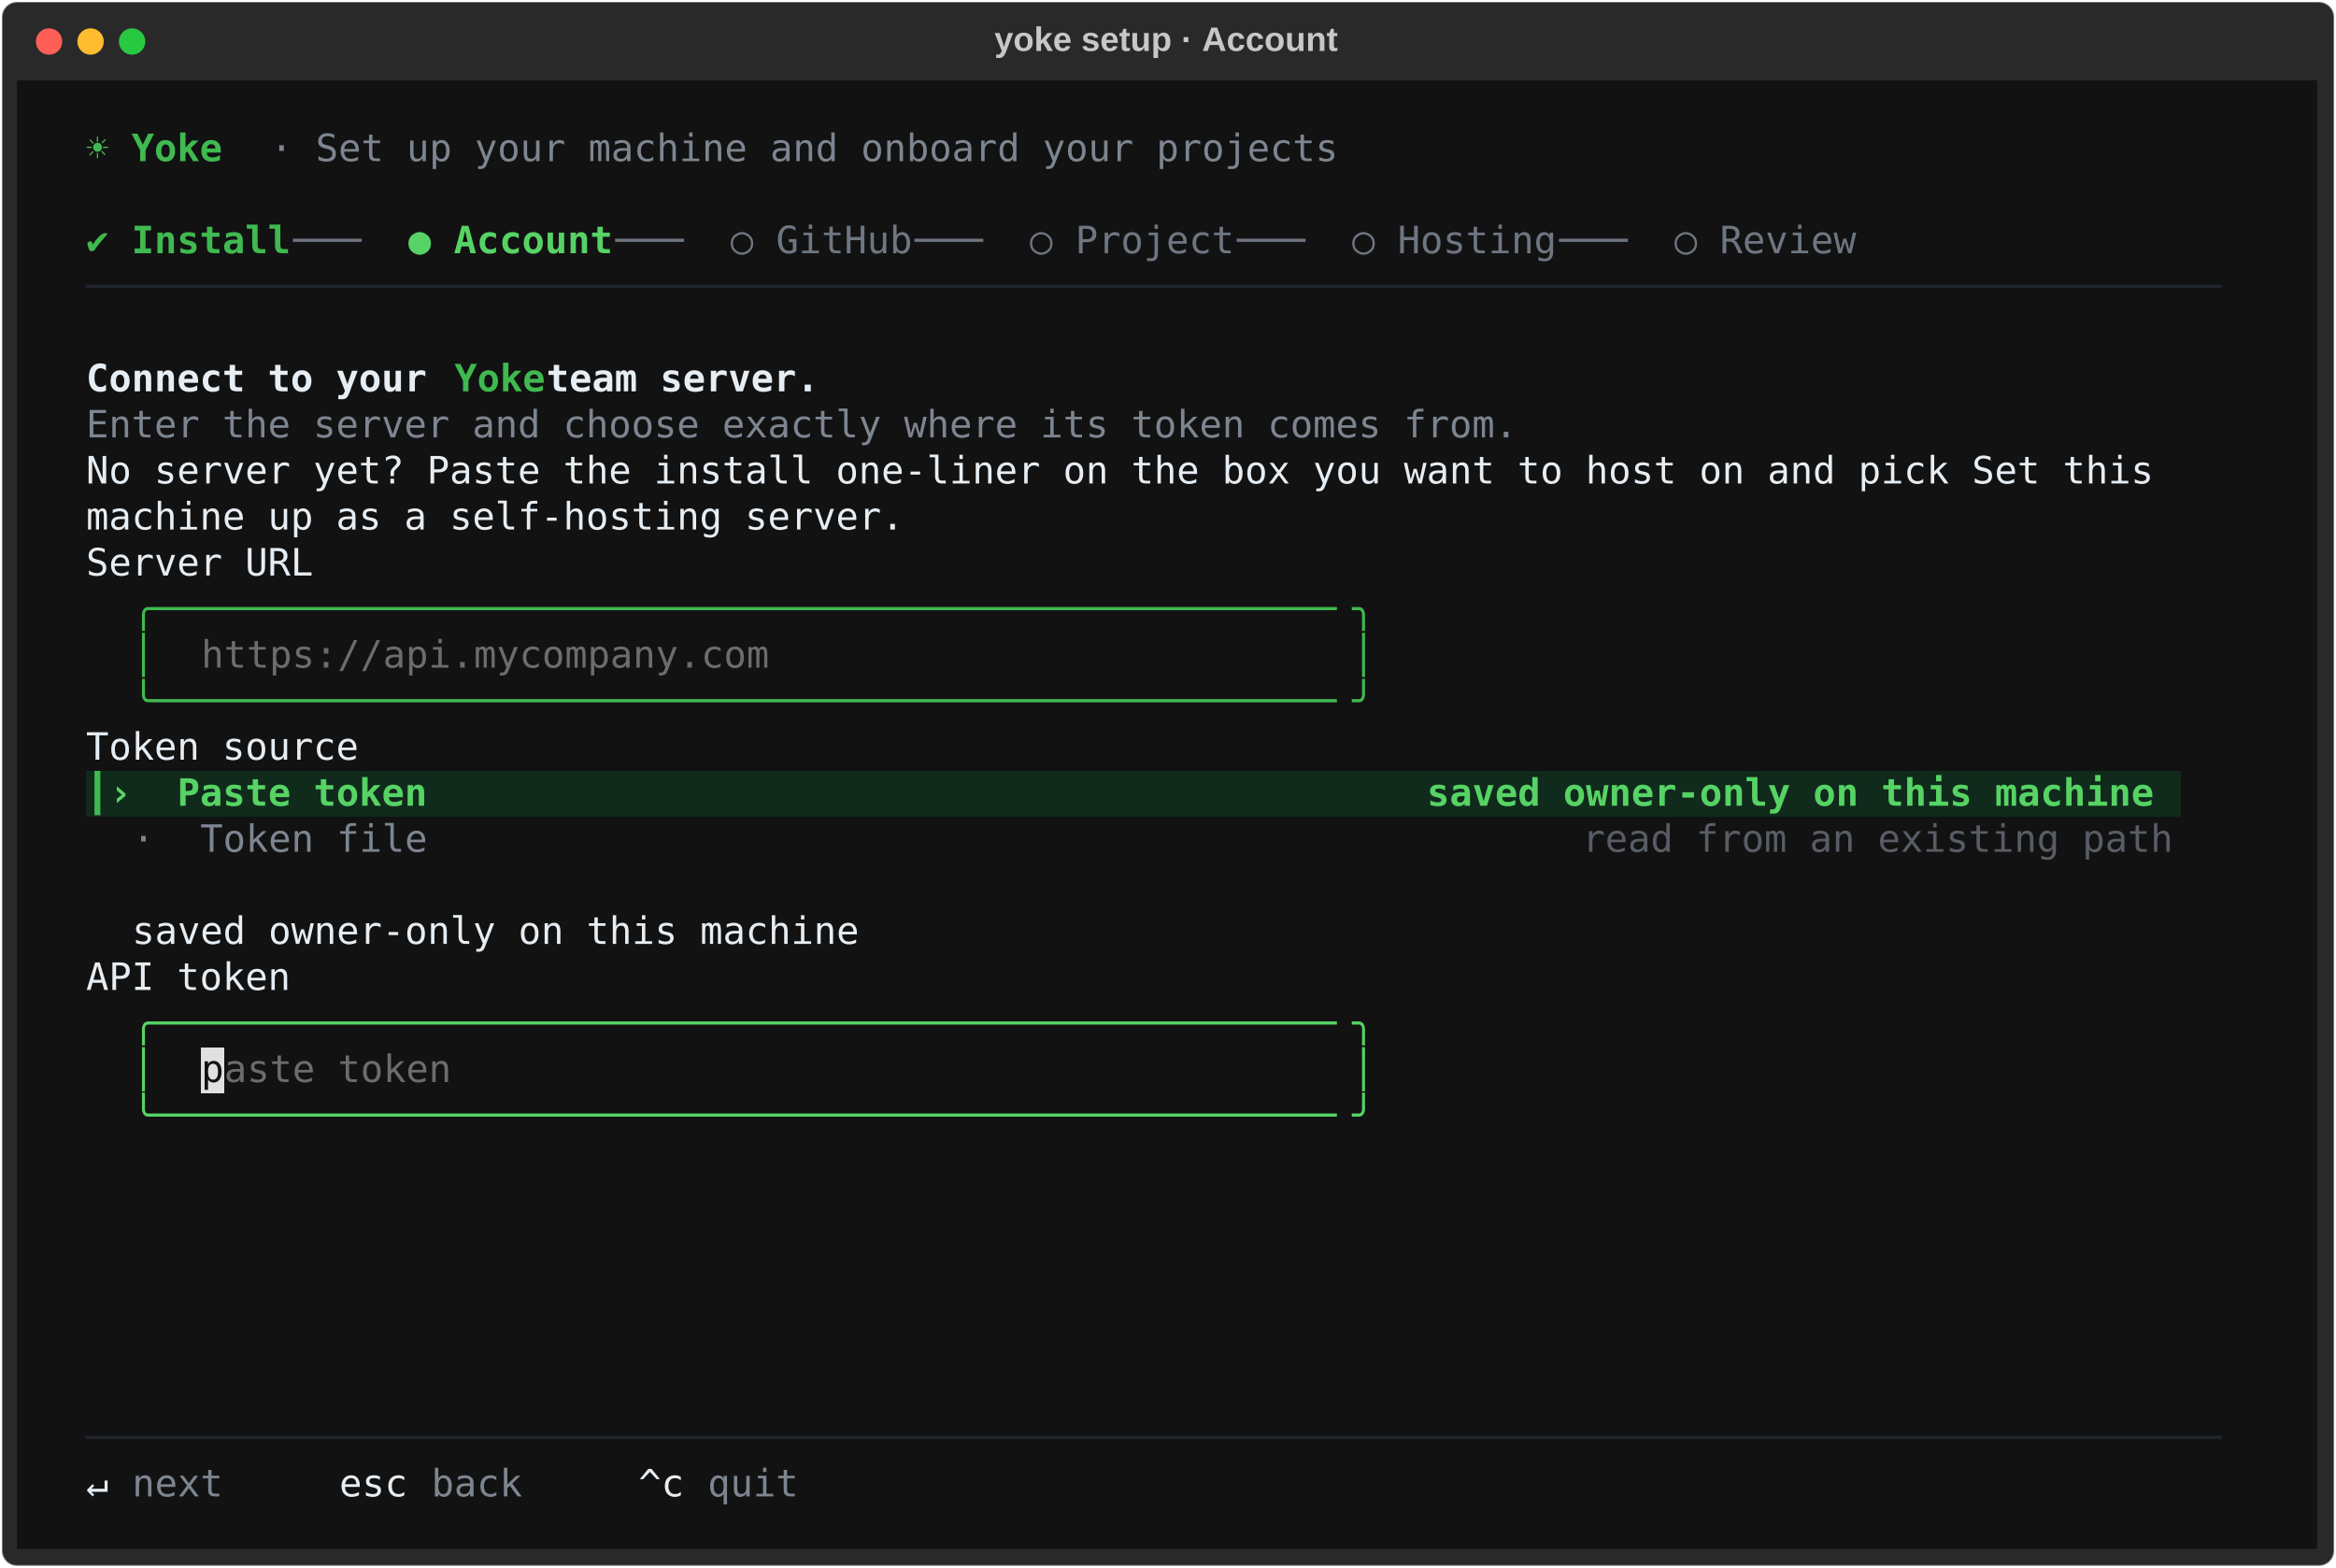
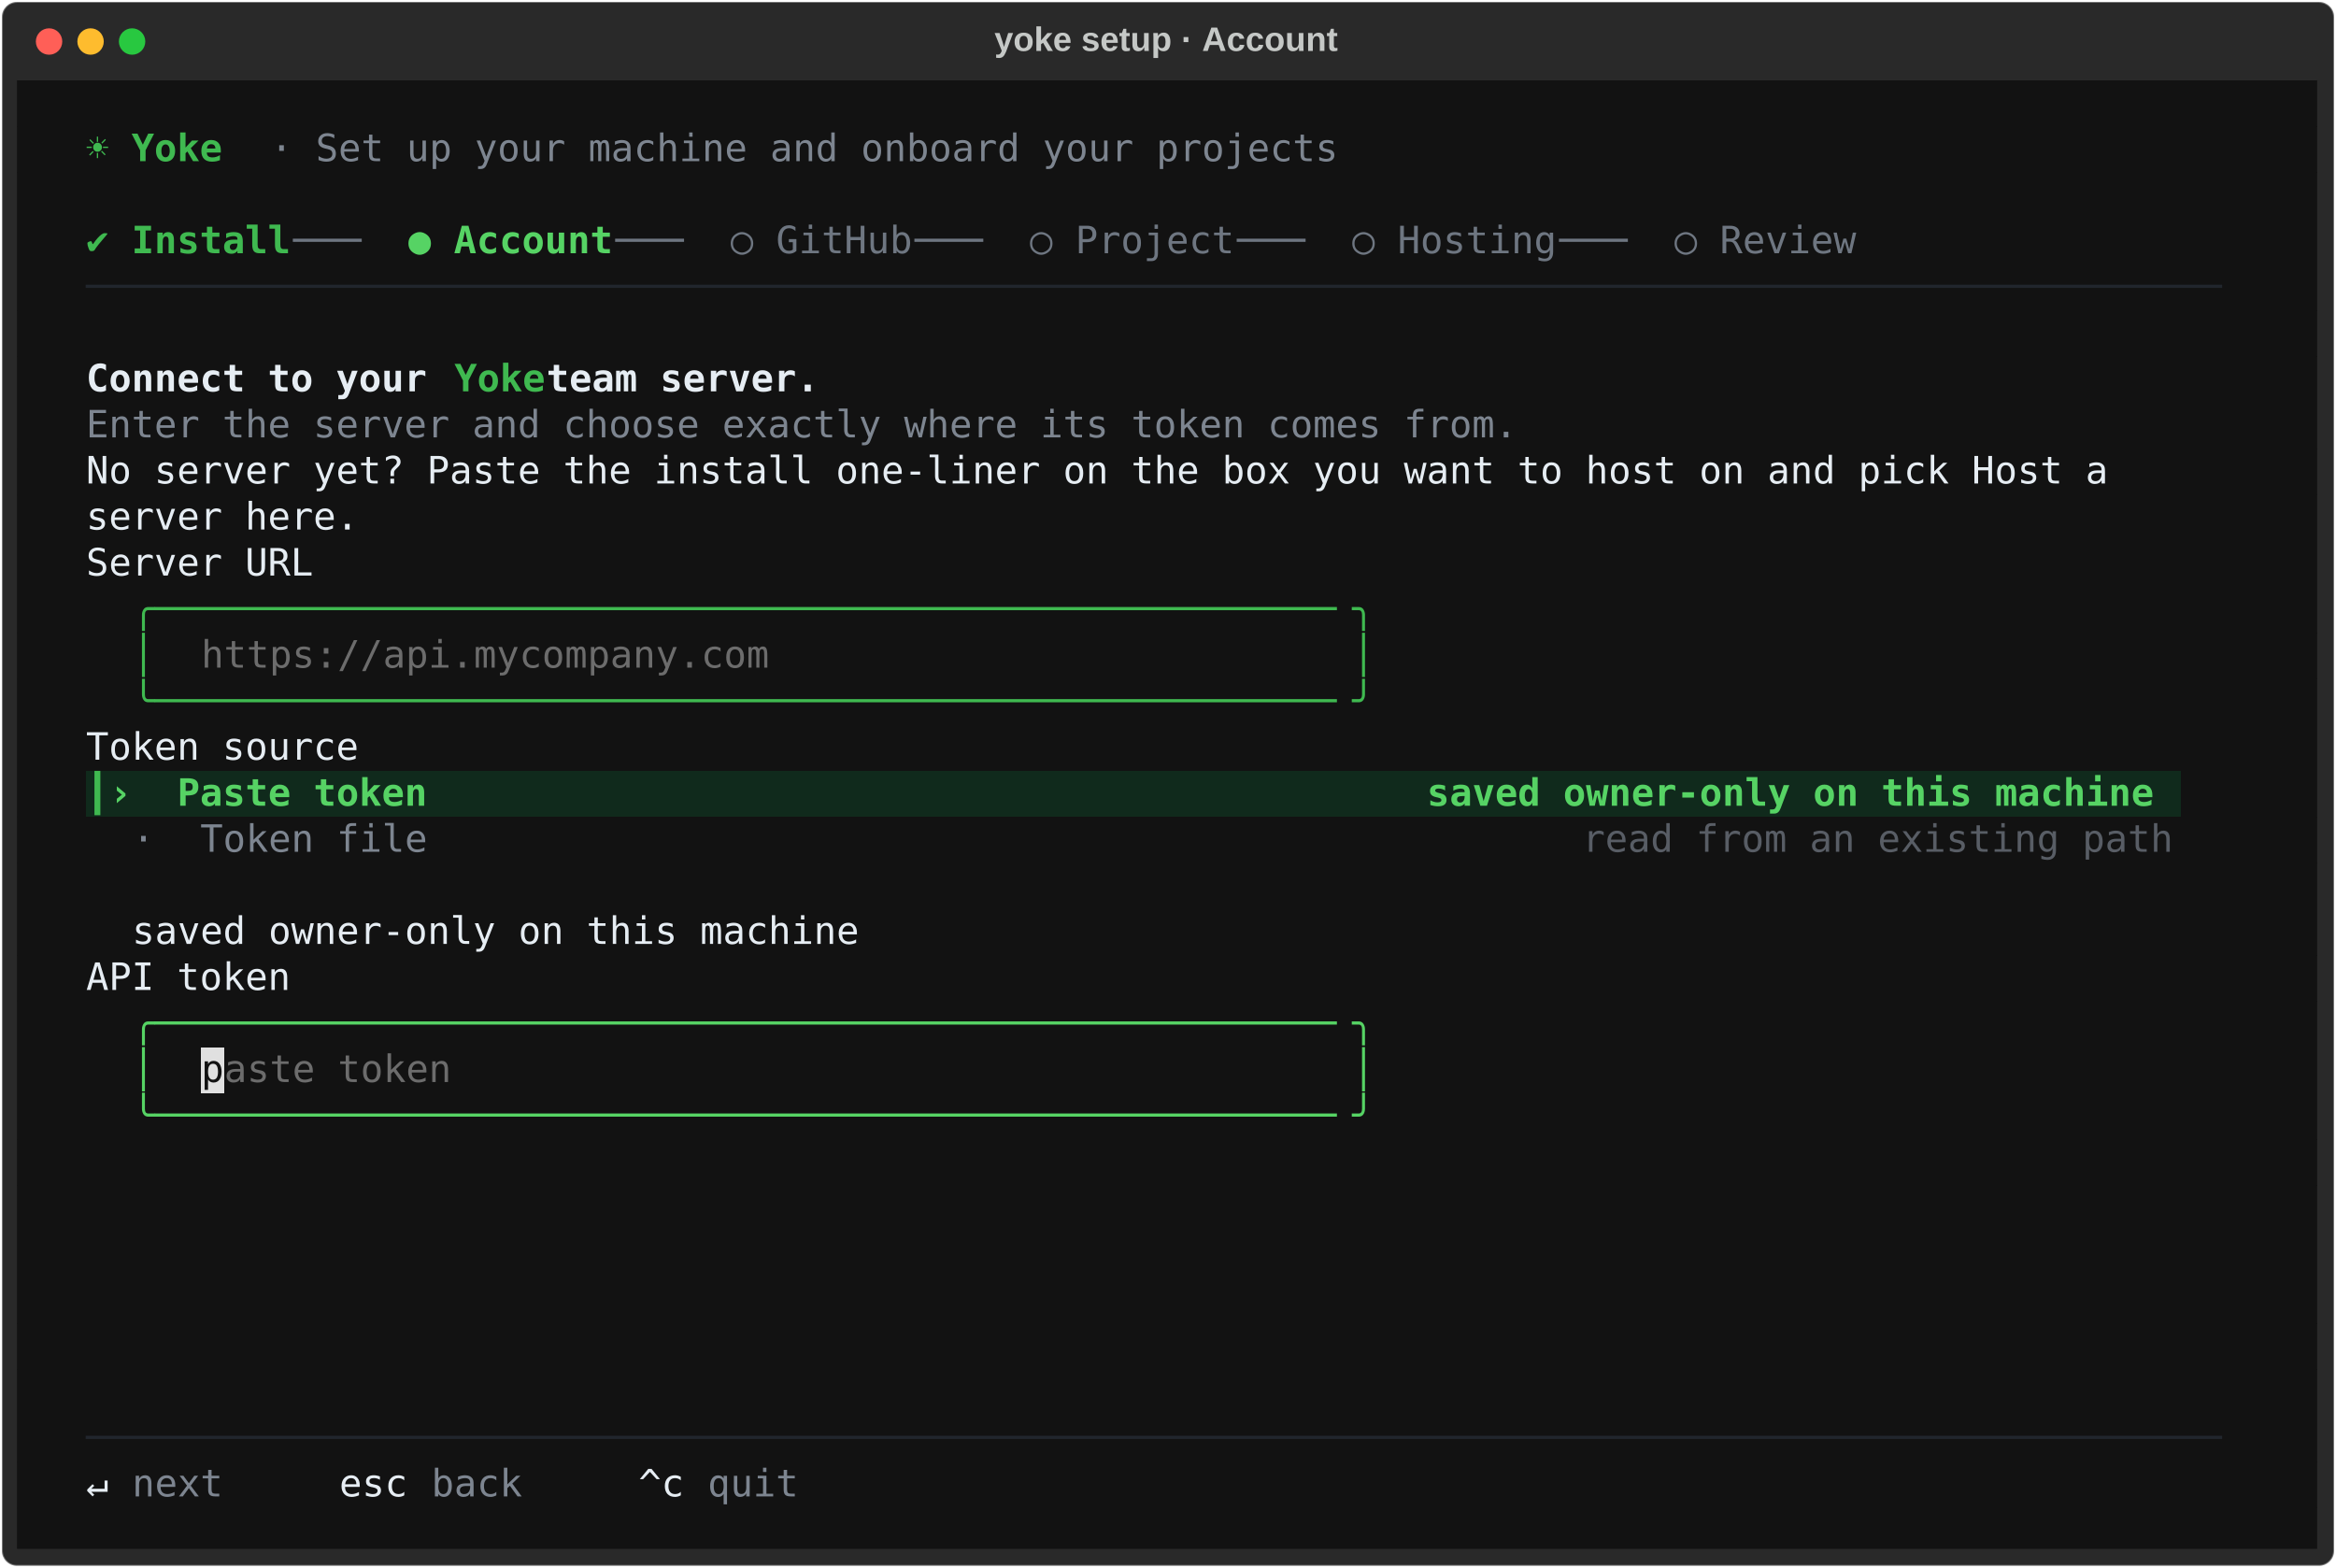
<svg xmlns="http://www.w3.org/2000/svg" class="rich-terminal" viewBox="0 0 1238 830.8">
  <style>

    @font-face {
        font-family: "Fira Code";
        src: local("FiraCode-Regular"),
                url("https://cdnjs.cloudflare.com/ajax/libs/firacode/{{VERSION}}/woff2/FiraCode-Regular.woff2") format("woff2"),
                url("https://cdnjs.cloudflare.com/ajax/libs/firacode/{{VERSION}}/woff/FiraCode-Regular.woff") format("woff");
        font-style: normal;
        font-weight: 400;
    }
    @font-face {
        font-family: "Fira Code";
        src: local("FiraCode-Bold"),
                url("https://cdnjs.cloudflare.com/ajax/libs/firacode/{{VERSION}}/woff2/FiraCode-Bold.woff2") format("woff2"),
                url("https://cdnjs.cloudflare.com/ajax/libs/firacode/{{VERSION}}/woff/FiraCode-Bold.woff") format("woff");
        font-style: bold;
        font-weight: 700;
    }

    .terminal-YOKE-matrix {
        font-family: Fira Code, monospace;
        font-size: 20px;
        line-height: 24.4px;
        font-variant-east-asian: full-width;
    }

    .terminal-YOKE-title {
        font-size: 18px;
        font-weight: bold;
        font-family: arial;
    }

.terminal-YOKE-r2 { fill: #3fb950;font-weight: bold }
.terminal-YOKE-r3 { fill: #e6edf3 }
.terminal-YOKE-r4 { fill: #7d8590 }
.terminal-YOKE-r5 { fill: #6e7681 }
.terminal-YOKE-r6 { fill: #56d364;font-weight: bold }
.terminal-YOKE-r7 { fill: #21262d }
.terminal-YOKE-r8 { fill: #e6edf3;font-weight: bold }
.terminal-YOKE-r9 { fill: #3fb950 }
.terminal-YOKE-r10 { fill: #6c6c6c }
.terminal-YOKE-r13 { fill: #585d65 }
.terminal-YOKE-r14 { fill: #56d364 }
.terminal-YOKE-r15 { fill: #121212 }
    </style>
  <defs>
    <clipPath id="terminal-YOKE-clip-terminal">
      <rect x="0" y="0" width="1219.0" height="779.8" />
    </clipPath>
    <clipPath id="terminal-YOKE-line-0">
      <rect x="0" y="1.5" width="1220" height="24.65" />
    </clipPath>
    <clipPath id="terminal-YOKE-line-1">
      <rect x="0" y="25.9" width="1220" height="24.65" />
    </clipPath>
    <clipPath id="terminal-YOKE-line-2">
      <rect x="0" y="50.3" width="1220" height="24.65" />
    </clipPath>
    <clipPath id="terminal-YOKE-line-3">
      <rect x="0" y="74.7" width="1220" height="24.65" />
    </clipPath>
    <clipPath id="terminal-YOKE-line-4">
      <rect x="0" y="99.1" width="1220" height="24.65" />
    </clipPath>
    <clipPath id="terminal-YOKE-line-5">
      <rect x="0" y="123.5" width="1220" height="24.65" />
    </clipPath>
    <clipPath id="terminal-YOKE-line-6">
      <rect x="0" y="147.9" width="1220" height="24.65" />
    </clipPath>
    <clipPath id="terminal-YOKE-line-7">
      <rect x="0" y="172.3" width="1220" height="24.65" />
    </clipPath>
    <clipPath id="terminal-YOKE-line-8">
      <rect x="0" y="196.7" width="1220" height="24.65" />
    </clipPath>
    <clipPath id="terminal-YOKE-line-9">
      <rect x="0" y="221.1" width="1220" height="24.65" />
    </clipPath>
    <clipPath id="terminal-YOKE-line-10">
      <rect x="0" y="245.5" width="1220" height="24.65" />
    </clipPath>
    <clipPath id="terminal-YOKE-line-11">
      <rect x="0" y="269.9" width="1220" height="24.65" />
    </clipPath>
    <clipPath id="terminal-YOKE-line-12">
      <rect x="0" y="294.3" width="1220" height="24.65" />
    </clipPath>
    <clipPath id="terminal-YOKE-line-13">
      <rect x="0" y="318.7" width="1220" height="24.65" />
    </clipPath>
    <clipPath id="terminal-YOKE-line-14">
      <rect x="0" y="343.1" width="1220" height="24.65" />
    </clipPath>
    <clipPath id="terminal-YOKE-line-15">
      <rect x="0" y="367.5" width="1220" height="24.65" />
    </clipPath>
    <clipPath id="terminal-YOKE-line-16">
      <rect x="0" y="391.9" width="1220" height="24.65" />
    </clipPath>
    <clipPath id="terminal-YOKE-line-17">
      <rect x="0" y="416.3" width="1220" height="24.65" />
    </clipPath>
    <clipPath id="terminal-YOKE-line-18">
      <rect x="0" y="440.7" width="1220" height="24.65" />
    </clipPath>
    <clipPath id="terminal-YOKE-line-19">
      <rect x="0" y="465.1" width="1220" height="24.65" />
    </clipPath>
    <clipPath id="terminal-YOKE-line-20">
      <rect x="0" y="489.5" width="1220" height="24.65" />
    </clipPath>
    <clipPath id="terminal-YOKE-line-21">
      <rect x="0" y="513.9" width="1220" height="24.65" />
    </clipPath>
    <clipPath id="terminal-YOKE-line-22">
      <rect x="0" y="538.3" width="1220" height="24.65" />
    </clipPath>
    <clipPath id="terminal-YOKE-line-23">
      <rect x="0" y="562.7" width="1220" height="24.65" />
    </clipPath>
    <clipPath id="terminal-YOKE-line-24">
      <rect x="0" y="587.1" width="1220" height="24.65" />
    </clipPath>
    <clipPath id="terminal-YOKE-line-25">
      <rect x="0" y="611.5" width="1220" height="24.65" />
    </clipPath>
    <clipPath id="terminal-YOKE-line-26">
      <rect x="0" y="635.9" width="1220" height="24.65" />
    </clipPath>
    <clipPath id="terminal-YOKE-line-27">
      <rect x="0" y="660.3" width="1220" height="24.65" />
    </clipPath>
    <clipPath id="terminal-YOKE-line-28">
      <rect x="0" y="684.7" width="1220" height="24.65" />
    </clipPath>
    <clipPath id="terminal-YOKE-line-29">
      <rect x="0" y="709.1" width="1220" height="24.65" />
    </clipPath>
    <clipPath id="terminal-YOKE-line-30">
      <rect x="0" y="733.5" width="1220" height="24.65" />
    </clipPath>
  </defs>
  <rect fill="#292929" stroke="rgba(255,255,255,0.35)" stroke-width="1" x="1" y="1" width="1236" height="828.8" rx="8" />
  <text class="terminal-YOKE-title" fill="#c5c8c6" text-anchor="middle" x="618" y="27">yoke setup · Account</text>
  <g transform="translate(26,22)">
    <circle cx="0" cy="0" r="7" fill="#ff5f57" />
    <circle cx="22" cy="0" r="7" fill="#febc2e" />
    <circle cx="44" cy="0" r="7" fill="#28c840" />
  </g>
  <g transform="translate(9, 41)" clip-path="url(#terminal-YOKE-clip-terminal)">
    <rect fill="#121212" x="0" y="1.5" width="1220" height="24.65" shape-rendering="crispEdges" />
    <rect fill="#121212" x="0" y="25.9" width="36.6" height="24.65" shape-rendering="crispEdges" />
    <rect fill="#121212" x="36.6" y="25.9" width="73.2" height="24.65" shape-rendering="crispEdges" />
    <rect fill="#121212" x="109.8" y="25.9" width="24.4" height="24.65" shape-rendering="crispEdges" />
    <rect fill="#121212" x="134.2" y="25.9" width="573.4" height="24.65" shape-rendering="crispEdges" />
    <rect fill="#121212" x="707.6" y="25.9" width="475.8" height="24.65" shape-rendering="crispEdges" />
    <rect fill="#121212" x="1183.4" y="25.9" width="36.6" height="24.65" shape-rendering="crispEdges" />
    <rect fill="#121212" x="0" y="50.3" width="1220" height="24.65" shape-rendering="crispEdges" />
    <rect fill="#121212" x="0" y="74.7" width="36.6" height="24.65" shape-rendering="crispEdges" />
    <rect fill="#121212" x="36.6" y="74.7" width="109.8" height="24.65" shape-rendering="crispEdges" />
    <rect fill="#121212" x="146.4" y="74.7" width="61" height="24.65" shape-rendering="crispEdges" />
    <rect fill="#121212" x="207.4" y="74.7" width="109.8" height="24.65" shape-rendering="crispEdges" />
    <rect fill="#121212" x="317.2" y="74.7" width="61" height="24.65" shape-rendering="crispEdges" />
    <rect fill="#121212" x="378.2" y="74.7" width="97.6" height="24.65" shape-rendering="crispEdges" />
    <rect fill="#121212" x="475.8" y="74.7" width="61" height="24.65" shape-rendering="crispEdges" />
    <rect fill="#121212" x="536.8" y="74.7" width="109.8" height="24.65" shape-rendering="crispEdges" />
    <rect fill="#121212" x="646.6" y="74.7" width="61" height="24.65" shape-rendering="crispEdges" />
    <rect fill="#121212" x="707.6" y="74.7" width="109.8" height="24.65" shape-rendering="crispEdges" />
    <rect fill="#121212" x="817.4" y="74.7" width="61" height="24.65" shape-rendering="crispEdges" />
    <rect fill="#121212" x="878.4" y="74.7" width="97.6" height="24.65" shape-rendering="crispEdges" />
    <rect fill="#121212" x="976" y="74.7" width="207.4" height="24.65" shape-rendering="crispEdges" />
    <rect fill="#121212" x="1183.4" y="74.7" width="36.6" height="24.65" shape-rendering="crispEdges" />
    <rect fill="#121212" x="0" y="99.1" width="36.6" height="24.65" shape-rendering="crispEdges" />
    <rect fill="#121212" x="36.6" y="99.1" width="1146.8" height="24.65" shape-rendering="crispEdges" />
    <rect fill="#121212" x="1183.4" y="99.1" width="36.6" height="24.65" shape-rendering="crispEdges" />
    <rect fill="#121212" x="0" y="123.5" width="1220" height="24.65" shape-rendering="crispEdges" />
    <rect fill="#121212" x="0" y="147.9" width="36.6" height="24.65" shape-rendering="crispEdges" />
    <rect fill="#121212" x="36.6" y="147.9" width="195.2" height="24.65" shape-rendering="crispEdges" />
    <rect fill="#121212" x="231.8" y="147.9" width="48.8" height="24.65" shape-rendering="crispEdges" />
    <rect fill="#121212" x="280.6" y="147.9" width="158.6" height="24.65" shape-rendering="crispEdges" />
    <rect fill="#121212" x="439.2" y="147.9" width="744.2" height="24.65" shape-rendering="crispEdges" />
    <rect fill="#121212" x="1183.4" y="147.9" width="36.6" height="24.65" shape-rendering="crispEdges" />
    <rect fill="#121212" x="0" y="172.3" width="36.6" height="24.65" shape-rendering="crispEdges" />
    <rect fill="#121212" x="36.6" y="172.3" width="768.6" height="24.65" shape-rendering="crispEdges" />
    <rect fill="#121212" x="805.2" y="172.3" width="378.2" height="24.65" shape-rendering="crispEdges" />
    <rect fill="#121212" x="1183.4" y="172.3" width="36.6" height="24.65" shape-rendering="crispEdges" />
    <rect fill="#121212" x="0" y="196.7" width="36.6" height="24.65" shape-rendering="crispEdges" />
-     <rect fill="#121212" x="36.6" y="196.7" width="1110.2" height="24.65" shape-rendering="crispEdges" />
-     <rect fill="#121212" x="1146.8" y="196.7" width="36.6" height="24.65" shape-rendering="crispEdges" />
+     <rect fill="#121212" x="36.6" y="196.7" width="1085.8" height="24.65" shape-rendering="crispEdges" />
+     <rect fill="#121212" x="1122.4" y="196.7" width="61" height="24.65" shape-rendering="crispEdges" />
    <rect fill="#121212" x="1183.4" y="196.7" width="36.6" height="24.65" shape-rendering="crispEdges" />
    <rect fill="#121212" x="0" y="221.1" width="36.6" height="24.65" shape-rendering="crispEdges" />
-     <rect fill="#121212" x="36.6" y="221.1" width="439.2" height="24.65" shape-rendering="crispEdges" />
-     <rect fill="#121212" x="475.8" y="221.1" width="707.6" height="24.65" shape-rendering="crispEdges" />
+     <rect fill="#121212" x="36.6" y="221.1" width="146.4" height="24.65" shape-rendering="crispEdges" />
+     <rect fill="#121212" x="183" y="221.1" width="1000.4" height="24.65" shape-rendering="crispEdges" />
    <rect fill="#121212" x="1183.4" y="221.1" width="36.6" height="24.65" shape-rendering="crispEdges" />
    <rect fill="#121212" x="0" y="245.5" width="36.6" height="24.65" shape-rendering="crispEdges" />
    <rect fill="#121212" x="36.6" y="245.5" width="146.4" height="24.65" shape-rendering="crispEdges" />
    <rect fill="#121212" x="183" y="245.5" width="1000.4" height="24.65" shape-rendering="crispEdges" />
    <rect fill="#121212" x="1183.4" y="245.5" width="36.6" height="24.65" shape-rendering="crispEdges" />
    <rect fill="#121212" x="0" y="269.9" width="36.6" height="24.65" shape-rendering="crispEdges" />
    <rect fill="#121212" x="36.6" y="269.9" width="24.4" height="24.65" shape-rendering="crispEdges" />
    <rect fill="#121212" x="61" y="269.9" width="12.2" height="24.65" shape-rendering="crispEdges" />
    <rect fill="#121212" x="73.2" y="269.9" width="634.4" height="24.65" shape-rendering="crispEdges" />
    <rect fill="#121212" x="707.6" y="269.9" width="12.2" height="24.65" shape-rendering="crispEdges" />
    <rect fill="#121212" x="719.8" y="269.9" width="463.6" height="24.65" shape-rendering="crispEdges" />
    <rect fill="#121212" x="1183.4" y="269.9" width="36.6" height="24.65" shape-rendering="crispEdges" />
    <rect fill="#121212" x="0" y="294.3" width="36.6" height="24.65" shape-rendering="crispEdges" />
    <rect fill="#121212" x="36.6" y="294.3" width="24.4" height="24.65" shape-rendering="crispEdges" />
    <rect fill="#121212" x="61" y="294.3" width="12.2" height="24.65" shape-rendering="crispEdges" />
    <rect fill="#121212" x="73.2" y="294.3" width="24.4" height="24.65" shape-rendering="crispEdges" />
    <rect fill="#121212" x="97.6" y="294.3" width="305" height="24.65" shape-rendering="crispEdges" />
    <rect fill="#121212" x="402.6" y="294.3" width="280.6" height="24.65" shape-rendering="crispEdges" />
    <rect fill="#121212" x="683.2" y="294.3" width="24.4" height="24.65" shape-rendering="crispEdges" />
    <rect fill="#121212" x="707.6" y="294.3" width="12.2" height="24.65" shape-rendering="crispEdges" />
    <rect fill="#121212" x="719.8" y="294.3" width="463.6" height="24.65" shape-rendering="crispEdges" />
    <rect fill="#121212" x="1183.4" y="294.3" width="36.6" height="24.65" shape-rendering="crispEdges" />
    <rect fill="#121212" x="0" y="318.7" width="36.6" height="24.65" shape-rendering="crispEdges" />
    <rect fill="#121212" x="36.6" y="318.7" width="24.4" height="24.65" shape-rendering="crispEdges" />
    <rect fill="#121212" x="61" y="318.7" width="12.2" height="24.65" shape-rendering="crispEdges" />
    <rect fill="#121212" x="73.2" y="318.7" width="634.4" height="24.65" shape-rendering="crispEdges" />
    <rect fill="#121212" x="707.6" y="318.7" width="12.2" height="24.65" shape-rendering="crispEdges" />
    <rect fill="#121212" x="719.8" y="318.7" width="463.6" height="24.65" shape-rendering="crispEdges" />
    <rect fill="#121212" x="1183.4" y="318.7" width="36.6" height="24.65" shape-rendering="crispEdges" />
    <rect fill="#121212" x="0" y="343.1" width="36.6" height="24.65" shape-rendering="crispEdges" />
    <rect fill="#121212" x="36.6" y="343.1" width="170.8" height="24.65" shape-rendering="crispEdges" />
    <rect fill="#121212" x="207.4" y="343.1" width="976" height="24.65" shape-rendering="crispEdges" />
    <rect fill="#121212" x="1183.4" y="343.1" width="36.6" height="24.65" shape-rendering="crispEdges" />
    <rect fill="#121212" x="0" y="367.5" width="36.6" height="24.65" shape-rendering="crispEdges" />
    <rect fill="#102a1c" x="36.6" y="367.5" width="12.2" height="24.65" shape-rendering="crispEdges" />
    <rect fill="#102a1c" x="48.8" y="367.5" width="1098" height="24.65" shape-rendering="crispEdges" />
    <rect fill="#121212" x="1146.8" y="367.5" width="36.6" height="24.65" shape-rendering="crispEdges" />
    <rect fill="#121212" x="1183.4" y="367.5" width="36.6" height="24.65" shape-rendering="crispEdges" />
    <rect fill="#121212" x="0" y="391.9" width="36.6" height="24.65" shape-rendering="crispEdges" />
    <rect fill="#121212" x="36.6" y="391.9" width="12.2" height="24.65" shape-rendering="crispEdges" />
    <rect fill="#121212" x="48.8" y="391.9" width="12.2" height="24.65" shape-rendering="crispEdges" />
    <rect fill="#121212" x="61" y="391.9" width="768.6" height="24.65" shape-rendering="crispEdges" />
    <rect fill="#121212" x="829.6" y="391.9" width="317.2" height="24.65" shape-rendering="crispEdges" />
    <rect fill="#121212" x="1146.8" y="391.9" width="36.6" height="24.65" shape-rendering="crispEdges" />
    <rect fill="#121212" x="1183.4" y="391.9" width="36.6" height="24.65" shape-rendering="crispEdges" />
    <rect fill="#121212" x="0" y="416.3" width="36.6" height="24.65" shape-rendering="crispEdges" />
    <rect fill="#121212" x="36.6" y="416.3" width="1110.2" height="24.65" shape-rendering="crispEdges" />
    <rect fill="#121212" x="1146.8" y="416.3" width="36.6" height="24.65" shape-rendering="crispEdges" />
    <rect fill="#121212" x="1183.4" y="416.3" width="36.6" height="24.65" shape-rendering="crispEdges" />
    <rect fill="#121212" x="0" y="440.7" width="36.6" height="24.65" shape-rendering="crispEdges" />
    <rect fill="#121212" x="36.6" y="440.7" width="24.4" height="24.65" shape-rendering="crispEdges" />
    <rect fill="#121212" x="61" y="440.7" width="390.4" height="24.65" shape-rendering="crispEdges" />
    <rect fill="#121212" x="451.4" y="440.7" width="658.8" height="24.65" shape-rendering="crispEdges" />
    <rect fill="#121212" x="1110.2" y="440.7" width="36.6" height="24.65" shape-rendering="crispEdges" />
    <rect fill="#121212" x="1146.8" y="440.7" width="36.6" height="24.65" shape-rendering="crispEdges" />
    <rect fill="#121212" x="1183.4" y="440.7" width="36.6" height="24.65" shape-rendering="crispEdges" />
    <rect fill="#121212" x="0" y="465.1" width="36.6" height="24.65" shape-rendering="crispEdges" />
    <rect fill="#121212" x="36.6" y="465.1" width="134.2" height="24.65" shape-rendering="crispEdges" />
    <rect fill="#121212" x="170.8" y="465.1" width="1012.6" height="24.65" shape-rendering="crispEdges" />
    <rect fill="#121212" x="1183.4" y="465.1" width="36.6" height="24.65" shape-rendering="crispEdges" />
    <rect fill="#121212" x="0" y="489.5" width="36.6" height="24.65" shape-rendering="crispEdges" />
    <rect fill="#121212" x="36.6" y="489.5" width="24.4" height="24.65" shape-rendering="crispEdges" />
    <rect fill="#121212" x="61" y="489.5" width="12.2" height="24.65" shape-rendering="crispEdges" />
    <rect fill="#121212" x="73.2" y="489.5" width="634.4" height="24.65" shape-rendering="crispEdges" />
    <rect fill="#121212" x="707.6" y="489.5" width="12.2" height="24.65" shape-rendering="crispEdges" />
    <rect fill="#121212" x="719.8" y="489.5" width="463.6" height="24.65" shape-rendering="crispEdges" />
    <rect fill="#121212" x="1183.4" y="489.5" width="36.6" height="24.65" shape-rendering="crispEdges" />
    <rect fill="#121212" x="0" y="513.9" width="36.6" height="24.65" shape-rendering="crispEdges" />
    <rect fill="#121212" x="36.6" y="513.9" width="24.4" height="24.65" shape-rendering="crispEdges" />
    <rect fill="#121212" x="61" y="513.9" width="12.2" height="24.65" shape-rendering="crispEdges" />
    <rect fill="#121212" x="73.2" y="513.9" width="24.4" height="24.65" shape-rendering="crispEdges" />
    <rect fill="#e0e0e0" x="97.6" y="513.9" width="12.2" height="24.65" shape-rendering="crispEdges" />
    <rect fill="#121212" x="109.8" y="513.9" width="122" height="24.65" shape-rendering="crispEdges" />
    <rect fill="#121212" x="231.8" y="513.9" width="451.4" height="24.65" shape-rendering="crispEdges" />
    <rect fill="#121212" x="683.2" y="513.9" width="24.4" height="24.65" shape-rendering="crispEdges" />
    <rect fill="#121212" x="707.6" y="513.9" width="12.2" height="24.65" shape-rendering="crispEdges" />
    <rect fill="#121212" x="719.8" y="513.9" width="463.6" height="24.65" shape-rendering="crispEdges" />
    <rect fill="#121212" x="1183.4" y="513.9" width="36.6" height="24.65" shape-rendering="crispEdges" />
    <rect fill="#121212" x="0" y="538.3" width="36.6" height="24.65" shape-rendering="crispEdges" />
    <rect fill="#121212" x="36.6" y="538.3" width="24.4" height="24.65" shape-rendering="crispEdges" />
    <rect fill="#121212" x="61" y="538.3" width="12.2" height="24.65" shape-rendering="crispEdges" />
    <rect fill="#121212" x="73.2" y="538.3" width="634.4" height="24.65" shape-rendering="crispEdges" />
    <rect fill="#121212" x="707.6" y="538.3" width="12.2" height="24.65" shape-rendering="crispEdges" />
    <rect fill="#121212" x="719.8" y="538.3" width="463.6" height="24.65" shape-rendering="crispEdges" />
    <rect fill="#121212" x="1183.4" y="538.3" width="36.6" height="24.65" shape-rendering="crispEdges" />
    <rect fill="#121212" x="0" y="562.7" width="36.6" height="24.65" shape-rendering="crispEdges" />
    <rect fill="#121212" x="36.6" y="562.7" width="1146.8" height="24.65" shape-rendering="crispEdges" />
    <rect fill="#121212" x="1183.4" y="562.7" width="36.6" height="24.65" shape-rendering="crispEdges" />
    <rect fill="#121212" x="0" y="587.1" width="36.6" height="24.65" shape-rendering="crispEdges" />
    <rect fill="#121212" x="36.6" y="587.1" width="1146.8" height="24.65" shape-rendering="crispEdges" />
    <rect fill="#121212" x="1183.4" y="587.1" width="36.6" height="24.65" shape-rendering="crispEdges" />
    <rect fill="#121212" x="0" y="611.5" width="36.6" height="24.65" shape-rendering="crispEdges" />
    <rect fill="#121212" x="36.6" y="611.5" width="1146.8" height="24.65" shape-rendering="crispEdges" />
    <rect fill="#121212" x="1183.4" y="611.5" width="36.6" height="24.65" shape-rendering="crispEdges" />
    <rect fill="#121212" x="0" y="635.9" width="36.6" height="24.65" shape-rendering="crispEdges" />
    <rect fill="#121212" x="36.6" y="635.9" width="1146.8" height="24.65" shape-rendering="crispEdges" />
    <rect fill="#121212" x="1183.4" y="635.9" width="36.6" height="24.65" shape-rendering="crispEdges" />
    <rect fill="#121212" x="0" y="660.3" width="36.6" height="24.65" shape-rendering="crispEdges" />
    <rect fill="#121212" x="36.6" y="660.3" width="1146.8" height="24.65" shape-rendering="crispEdges" />
    <rect fill="#121212" x="1183.4" y="660.3" width="36.6" height="24.65" shape-rendering="crispEdges" />
    <rect fill="#121212" x="0" y="684.7" width="36.6" height="24.65" shape-rendering="crispEdges" />
    <rect fill="#121212" x="36.6" y="684.7" width="1146.8" height="24.65" shape-rendering="crispEdges" />
    <rect fill="#121212" x="1183.4" y="684.7" width="36.6" height="24.65" shape-rendering="crispEdges" />
    <rect fill="#121212" x="0" y="709.1" width="36.6" height="24.65" shape-rendering="crispEdges" />
    <rect fill="#121212" x="36.6" y="709.1" width="1146.8" height="24.65" shape-rendering="crispEdges" />
    <rect fill="#121212" x="1183.4" y="709.1" width="36.6" height="24.65" shape-rendering="crispEdges" />
    <rect fill="#121212" x="0" y="733.5" width="36.6" height="24.65" shape-rendering="crispEdges" />
    <rect fill="#121212" x="36.6" y="733.5" width="12.2" height="24.65" shape-rendering="crispEdges" />
    <rect fill="#121212" x="48.8" y="733.5" width="12.2" height="24.65" shape-rendering="crispEdges" />
    <rect fill="#121212" x="61" y="733.5" width="48.8" height="24.65" shape-rendering="crispEdges" />
    <rect fill="#121212" x="109.8" y="733.5" width="61" height="24.65" shape-rendering="crispEdges" />
    <rect fill="#121212" x="170.8" y="733.5" width="36.6" height="24.65" shape-rendering="crispEdges" />
    <rect fill="#121212" x="207.4" y="733.5" width="12.2" height="24.65" shape-rendering="crispEdges" />
    <rect fill="#121212" x="219.6" y="733.5" width="48.8" height="24.65" shape-rendering="crispEdges" />
    <rect fill="#121212" x="268.4" y="733.5" width="61" height="24.65" shape-rendering="crispEdges" />
    <rect fill="#121212" x="329.4" y="733.5" width="24.4" height="24.65" shape-rendering="crispEdges" />
    <rect fill="#121212" x="353.8" y="733.5" width="12.2" height="24.65" shape-rendering="crispEdges" />
    <rect fill="#121212" x="366" y="733.5" width="48.8" height="24.65" shape-rendering="crispEdges" />
    <rect fill="#121212" x="414.8" y="733.5" width="768.6" height="24.65" shape-rendering="crispEdges" />
    <rect fill="#121212" x="1183.4" y="733.5" width="36.6" height="24.65" shape-rendering="crispEdges" />
    <rect fill="#121212" x="0" y="757.9" width="1220" height="24.65" shape-rendering="crispEdges" />
    <g class="terminal-YOKE-matrix">
      <text class="terminal-YOKE-r2" x="36.6" y="44.4" textLength="73.2" clip-path="url(#terminal-YOKE-line-1)">☀ Yoke</text>
      <text class="terminal-YOKE-r4" x="134.2" y="44.4" textLength="573.4" clip-path="url(#terminal-YOKE-line-1)">· Set up your machine and onboard your projects</text>
      <text class="terminal-YOKE-r2" x="36.6" y="93.2" textLength="109.8" clip-path="url(#terminal-YOKE-line-3)">✔ Install</text>
      <text class="terminal-YOKE-r5" x="146.4" y="93.2" textLength="61" clip-path="url(#terminal-YOKE-line-3)"> ─── </text>
      <text class="terminal-YOKE-r6" x="207.4" y="93.2" textLength="109.8" clip-path="url(#terminal-YOKE-line-3)">● Account</text>
      <text class="terminal-YOKE-r5" x="317.2" y="93.2" textLength="61" clip-path="url(#terminal-YOKE-line-3)"> ─── </text>
      <text class="terminal-YOKE-r5" x="378.2" y="93.2" textLength="97.6" clip-path="url(#terminal-YOKE-line-3)">○ GitHub</text>
      <text class="terminal-YOKE-r5" x="475.8" y="93.2" textLength="61" clip-path="url(#terminal-YOKE-line-3)"> ─── </text>
      <text class="terminal-YOKE-r5" x="536.8" y="93.2" textLength="109.8" clip-path="url(#terminal-YOKE-line-3)">○ Project</text>
      <text class="terminal-YOKE-r5" x="646.6" y="93.2" textLength="61" clip-path="url(#terminal-YOKE-line-3)"> ─── </text>
      <text class="terminal-YOKE-r5" x="707.6" y="93.2" textLength="109.8" clip-path="url(#terminal-YOKE-line-3)">○ Hosting</text>
      <text class="terminal-YOKE-r5" x="817.4" y="93.2" textLength="61" clip-path="url(#terminal-YOKE-line-3)"> ─── </text>
      <text class="terminal-YOKE-r5" x="878.4" y="93.2" textLength="97.6" clip-path="url(#terminal-YOKE-line-3)">○ Review</text>
      <text class="terminal-YOKE-r7" x="36.6" y="117.6" textLength="1146.8" clip-path="url(#terminal-YOKE-line-4)">──────────────────────────────────────────────────────────────────────────────────────────────</text>
      <text class="terminal-YOKE-r8" x="36.6" y="166.4" textLength="195.2" clip-path="url(#terminal-YOKE-line-6)">Connect to your </text>
      <text class="terminal-YOKE-r2" x="231.8" y="166.4" textLength="48.8" clip-path="url(#terminal-YOKE-line-6)">Yoke</text>
      <text class="terminal-YOKE-r8" x="280.6" y="166.4" textLength="158.6" clip-path="url(#terminal-YOKE-line-6)"> team server.</text>
      <text class="terminal-YOKE-r4" x="36.6" y="190.8" textLength="768.6" clip-path="url(#terminal-YOKE-line-7)">Enter the server and choose exactly where its token comes from.</text>
-       <text class="terminal-YOKE-r3" x="36.6" y="215.2" textLength="1110.2" clip-path="url(#terminal-YOKE-line-8)">No server yet? Paste the install one-liner on the box you want to host on and pick Set this</text>
-       <text class="terminal-YOKE-r3" x="36.6" y="239.6" textLength="439.2" clip-path="url(#terminal-YOKE-line-9)">machine up as a self-hosting server.</text>
+       <text class="terminal-YOKE-r3" x="36.6" y="215.2" textLength="1085.8" clip-path="url(#terminal-YOKE-line-8)">No server yet? Paste the install one-liner on the box you want to host on and pick Host a</text>
+       <text class="terminal-YOKE-r3" x="36.6" y="239.6" textLength="146.4" clip-path="url(#terminal-YOKE-line-9)">server here.</text>
      <text class="terminal-YOKE-r3" x="36.6" y="264" textLength="146.4" clip-path="url(#terminal-YOKE-line-10)">  Server URL</text>
      <text class="terminal-YOKE-r9" x="61" y="288.4" textLength="12.2" clip-path="url(#terminal-YOKE-line-11)">╭</text>
      <text class="terminal-YOKE-r9" x="73.2" y="288.4" textLength="634.4" clip-path="url(#terminal-YOKE-line-11)">────────────────────────────────────────────────────</text>
      <text class="terminal-YOKE-r9" x="707.6" y="288.4" textLength="12.2" clip-path="url(#terminal-YOKE-line-11)">╮</text>
      <text class="terminal-YOKE-r9" x="61" y="312.8" textLength="12.2" clip-path="url(#terminal-YOKE-line-12)">│</text>
      <text class="terminal-YOKE-r10" x="97.6" y="312.8" textLength="305" clip-path="url(#terminal-YOKE-line-12)">https://api.mycompany.com</text>
      <text class="terminal-YOKE-r9" x="707.6" y="312.8" textLength="12.2" clip-path="url(#terminal-YOKE-line-12)">│</text>
      <text class="terminal-YOKE-r9" x="61" y="337.2" textLength="12.2" clip-path="url(#terminal-YOKE-line-13)">╰</text>
      <text class="terminal-YOKE-r9" x="73.2" y="337.2" textLength="634.4" clip-path="url(#terminal-YOKE-line-13)">────────────────────────────────────────────────────</text>
      <text class="terminal-YOKE-r9" x="707.6" y="337.2" textLength="12.2" clip-path="url(#terminal-YOKE-line-13)">╯</text>
      <text class="terminal-YOKE-r3" x="36.6" y="361.6" textLength="170.8" clip-path="url(#terminal-YOKE-line-14)">  Token source</text>
      <text class="terminal-YOKE-r9" x="36.6" y="386" textLength="12.2" clip-path="url(#terminal-YOKE-line-15)">┃</text>
      <text class="terminal-YOKE-r6" x="48.8" y="386" textLength="1098" clip-path="url(#terminal-YOKE-line-15)">›  Paste token                                            saved owner-only on this machine</text>
      <text class="terminal-YOKE-r4" x="61" y="410.4" textLength="768.6" clip-path="url(#terminal-YOKE-line-16)">·  Token file                                                  </text>
      <text class="terminal-YOKE-r13" x="829.6" y="410.4" textLength="317.2" clip-path="url(#terminal-YOKE-line-16)">read from an existing path</text>
      <text class="terminal-YOKE-r3" x="61" y="459.2" textLength="390.4" clip-path="url(#terminal-YOKE-line-18)">saved owner-only on this machine</text>
      <text class="terminal-YOKE-r3" x="36.6" y="483.6" textLength="134.2" clip-path="url(#terminal-YOKE-line-19)">  API token</text>
      <text class="terminal-YOKE-r14" x="61" y="508" textLength="12.2" clip-path="url(#terminal-YOKE-line-20)">╭</text>
      <text class="terminal-YOKE-r14" x="73.2" y="508" textLength="634.4" clip-path="url(#terminal-YOKE-line-20)">────────────────────────────────────────────────────</text>
      <text class="terminal-YOKE-r14" x="707.6" y="508" textLength="12.2" clip-path="url(#terminal-YOKE-line-20)">╮</text>
      <text class="terminal-YOKE-r14" x="61" y="532.4" textLength="12.2" clip-path="url(#terminal-YOKE-line-21)">│</text>
      <text class="terminal-YOKE-r15" x="97.6" y="532.4" textLength="12.2" clip-path="url(#terminal-YOKE-line-21)">p</text>
      <text class="terminal-YOKE-r10" x="109.8" y="532.4" textLength="122" clip-path="url(#terminal-YOKE-line-21)">aste token</text>
      <text class="terminal-YOKE-r14" x="707.6" y="532.4" textLength="12.2" clip-path="url(#terminal-YOKE-line-21)">│</text>
      <text class="terminal-YOKE-r14" x="61" y="556.8" textLength="12.2" clip-path="url(#terminal-YOKE-line-22)">╰</text>
      <text class="terminal-YOKE-r14" x="73.2" y="556.8" textLength="634.4" clip-path="url(#terminal-YOKE-line-22)">────────────────────────────────────────────────────</text>
      <text class="terminal-YOKE-r14" x="707.6" y="556.8" textLength="12.2" clip-path="url(#terminal-YOKE-line-22)">╯</text>
      <text class="terminal-YOKE-r7" x="36.6" y="727.6" textLength="1146.8" clip-path="url(#terminal-YOKE-line-29)">──────────────────────────────────────────────────────────────────────────────────────────────</text>
      <text class="terminal-YOKE-r3" x="36.6" y="752" textLength="12.2" clip-path="url(#terminal-YOKE-line-30)">↵</text>
      <text class="terminal-YOKE-r4" x="61" y="752" textLength="48.8" clip-path="url(#terminal-YOKE-line-30)">next</text>
      <text class="terminal-YOKE-r3" x="170.8" y="752" textLength="36.6" clip-path="url(#terminal-YOKE-line-30)">esc</text>
      <text class="terminal-YOKE-r4" x="219.6" y="752" textLength="48.8" clip-path="url(#terminal-YOKE-line-30)">back</text>
      <text class="terminal-YOKE-r3" x="329.4" y="752" textLength="24.4" clip-path="url(#terminal-YOKE-line-30)">^c</text>
      <text class="terminal-YOKE-r4" x="366" y="752" textLength="48.8" clip-path="url(#terminal-YOKE-line-30)">quit</text>
    </g>
  </g>
</svg>
